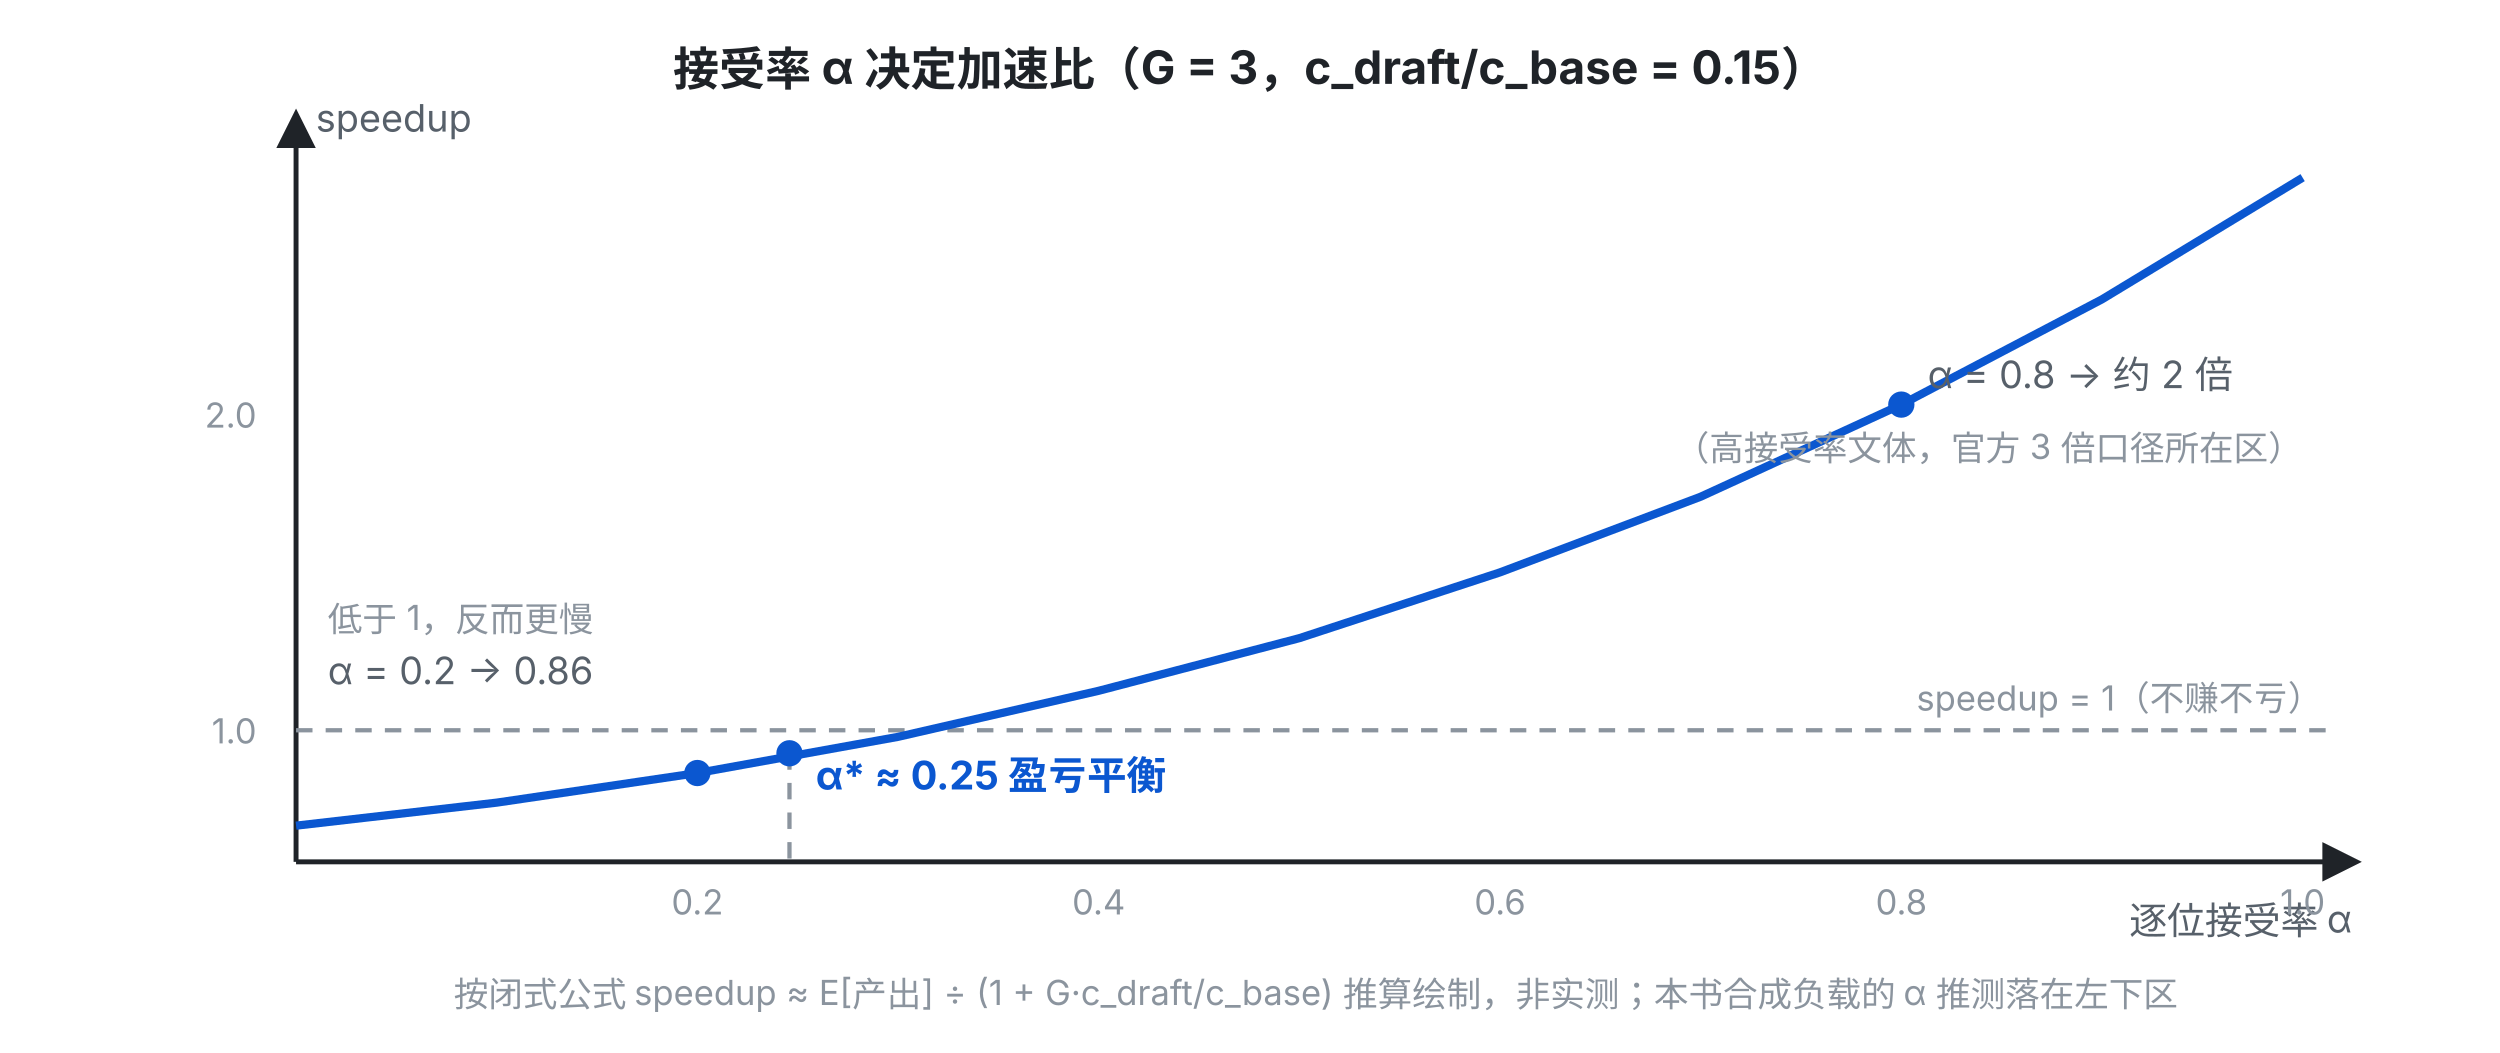
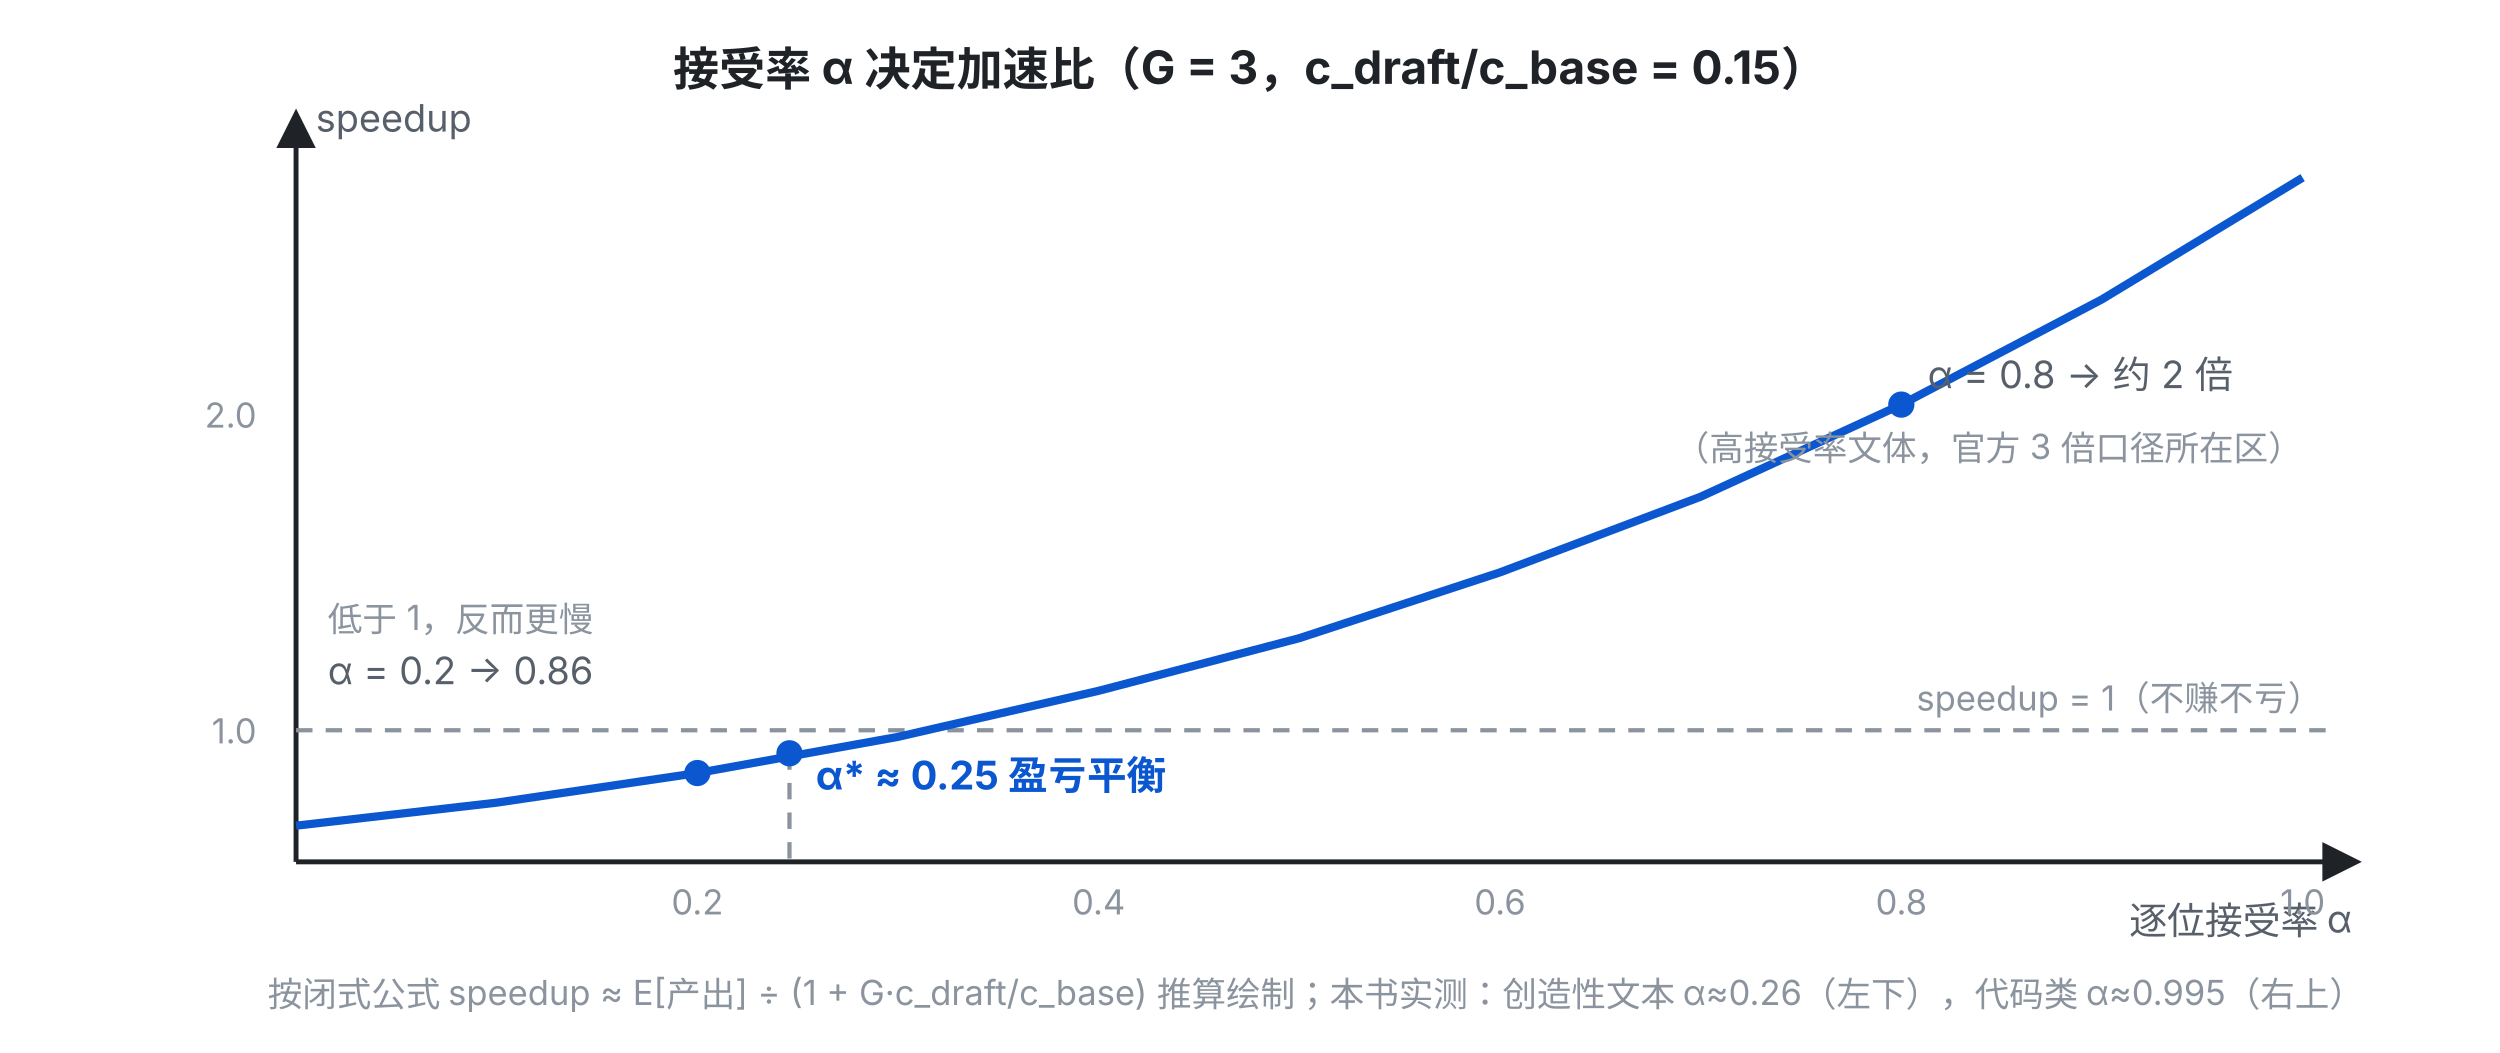
<svg xmlns="http://www.w3.org/2000/svg" viewBox="0 0 760 320" width="760" height="320" role="img" aria-label="接受率与加速比曲线">
  <style>
    text{font-family:-apple-system, "PingFang SC", "Microsoft YaHei", sans-serif}
    .t{fill:var(--fig-text, #1f2328);font-size:14px;font-weight:700}
    .tw{fill:var(--fig-accent, #0b57d0);font-size:12px;font-weight:700}
    .ts{fill:var(--fig-text-soft, #57606a);font-size:11.5px}
    .td{fill:var(--fig-text-dim, #8b949e);font-size:10.5px}
    .ax{stroke:var(--fig-text, #1f2328);stroke-width:1.5;fill:none}
    .curve{stroke:var(--fig-accent, #0b57d0);stroke-width:2.5;fill:none}
    .edged{stroke:var(--fig-text-dim, #8b949e);stroke-width:1.3;fill:none;stroke-dasharray:5 4}
    .pt{fill:var(--fig-accent, #0b57d0)}
  </style>
  <defs>
    <marker id="ar" orient="auto-start-reverse" markerWidth="8" markerHeight="8" refX="6" refY="4">
      <path d="M0,0 L8,4 L0,8 z" fill="var(--fig-text, #1f2328)" />
    </marker>
  </defs>
  <text class="t" x="380" y="26" text-anchor="middle">接受率 α 决定加速比（G = 3，c_draft/c_base = 0.15）</text>
  <path class="ax" d="M90,262 H715" marker-end="url(#ar)" />
  <path class="ax" d="M90,262 V36" marker-end="url(#ar)" />
  <text class="ts" x="715" y="284" text-anchor="end">逐位接受率 α</text>
  <text class="ts" x="96" y="40">speedup</text>
  <text class="td" x="212" y="278" text-anchor="middle">0.2</text>
  <text class="td" x="334" y="278" text-anchor="middle">0.4</text>
  <text class="td" x="456" y="278" text-anchor="middle">0.6</text>
  <text class="td" x="578" y="278" text-anchor="middle">0.8</text>
  <text class="td" x="700" y="278" text-anchor="middle">1.0</text>
  <text class="td" x="78" y="226" text-anchor="end">1.0</text>
  <text class="td" x="78" y="130" text-anchor="end">2.0</text>
  <path class="edged" d="M90,222 H710" />
  <text class="td" x="706" y="216" text-anchor="end">speedup = 1（不赚不亏）</text>
  <path class="curve" d="M90,251 L151,244 L212,235 L273,224 L334,210 L395,194 L456,174 L517,151 L578,123 L639,91 L700,54" />
  <path class="edged" d="M240,229 V262" />
  <circle class="pt" cx="240" cy="229" r="4" />
  <text class="tw" x="248" y="240">α* ≈ 0.25 盈亏平衡</text>
  <circle class="pt" cx="578" cy="123" r="4" />
  <text class="ts" x="586" y="118">α = 0.8 → 约 2 倍</text>
  <text class="td" x="700" y="140" text-anchor="end">（高接受率文体，官方 3 倍口径所在区）</text>
  <circle class="pt" cx="212" cy="235" r="4" />
  <text class="ts" x="140" y="208" text-anchor="middle">α = 0.2 → 0.86</text>
  <text class="td" x="140" y="192" text-anchor="middle">低于 1，反而更慢</text>
  <text class="td" x="140" y="308" text-anchor="middle" />
-   <text class="td" x="400" y="306" text-anchor="middle">按闭式公式 speedup ≈ E[产出] ÷ (1 + G·c_draft/c_base) 推算绘制，非实测；本书合成负载的 α 推测落在左下区</text>
+   <text class="td" x="400" y="306" text-anchor="middle">按闭式公式 speedup ≈ E[产出] ÷ (1 + G·c_draft/c_base) 推算绘制；本书实测：创造性文本 α≈0.26（左下），代码类 α≈0.995（右上）</text>
</svg>
